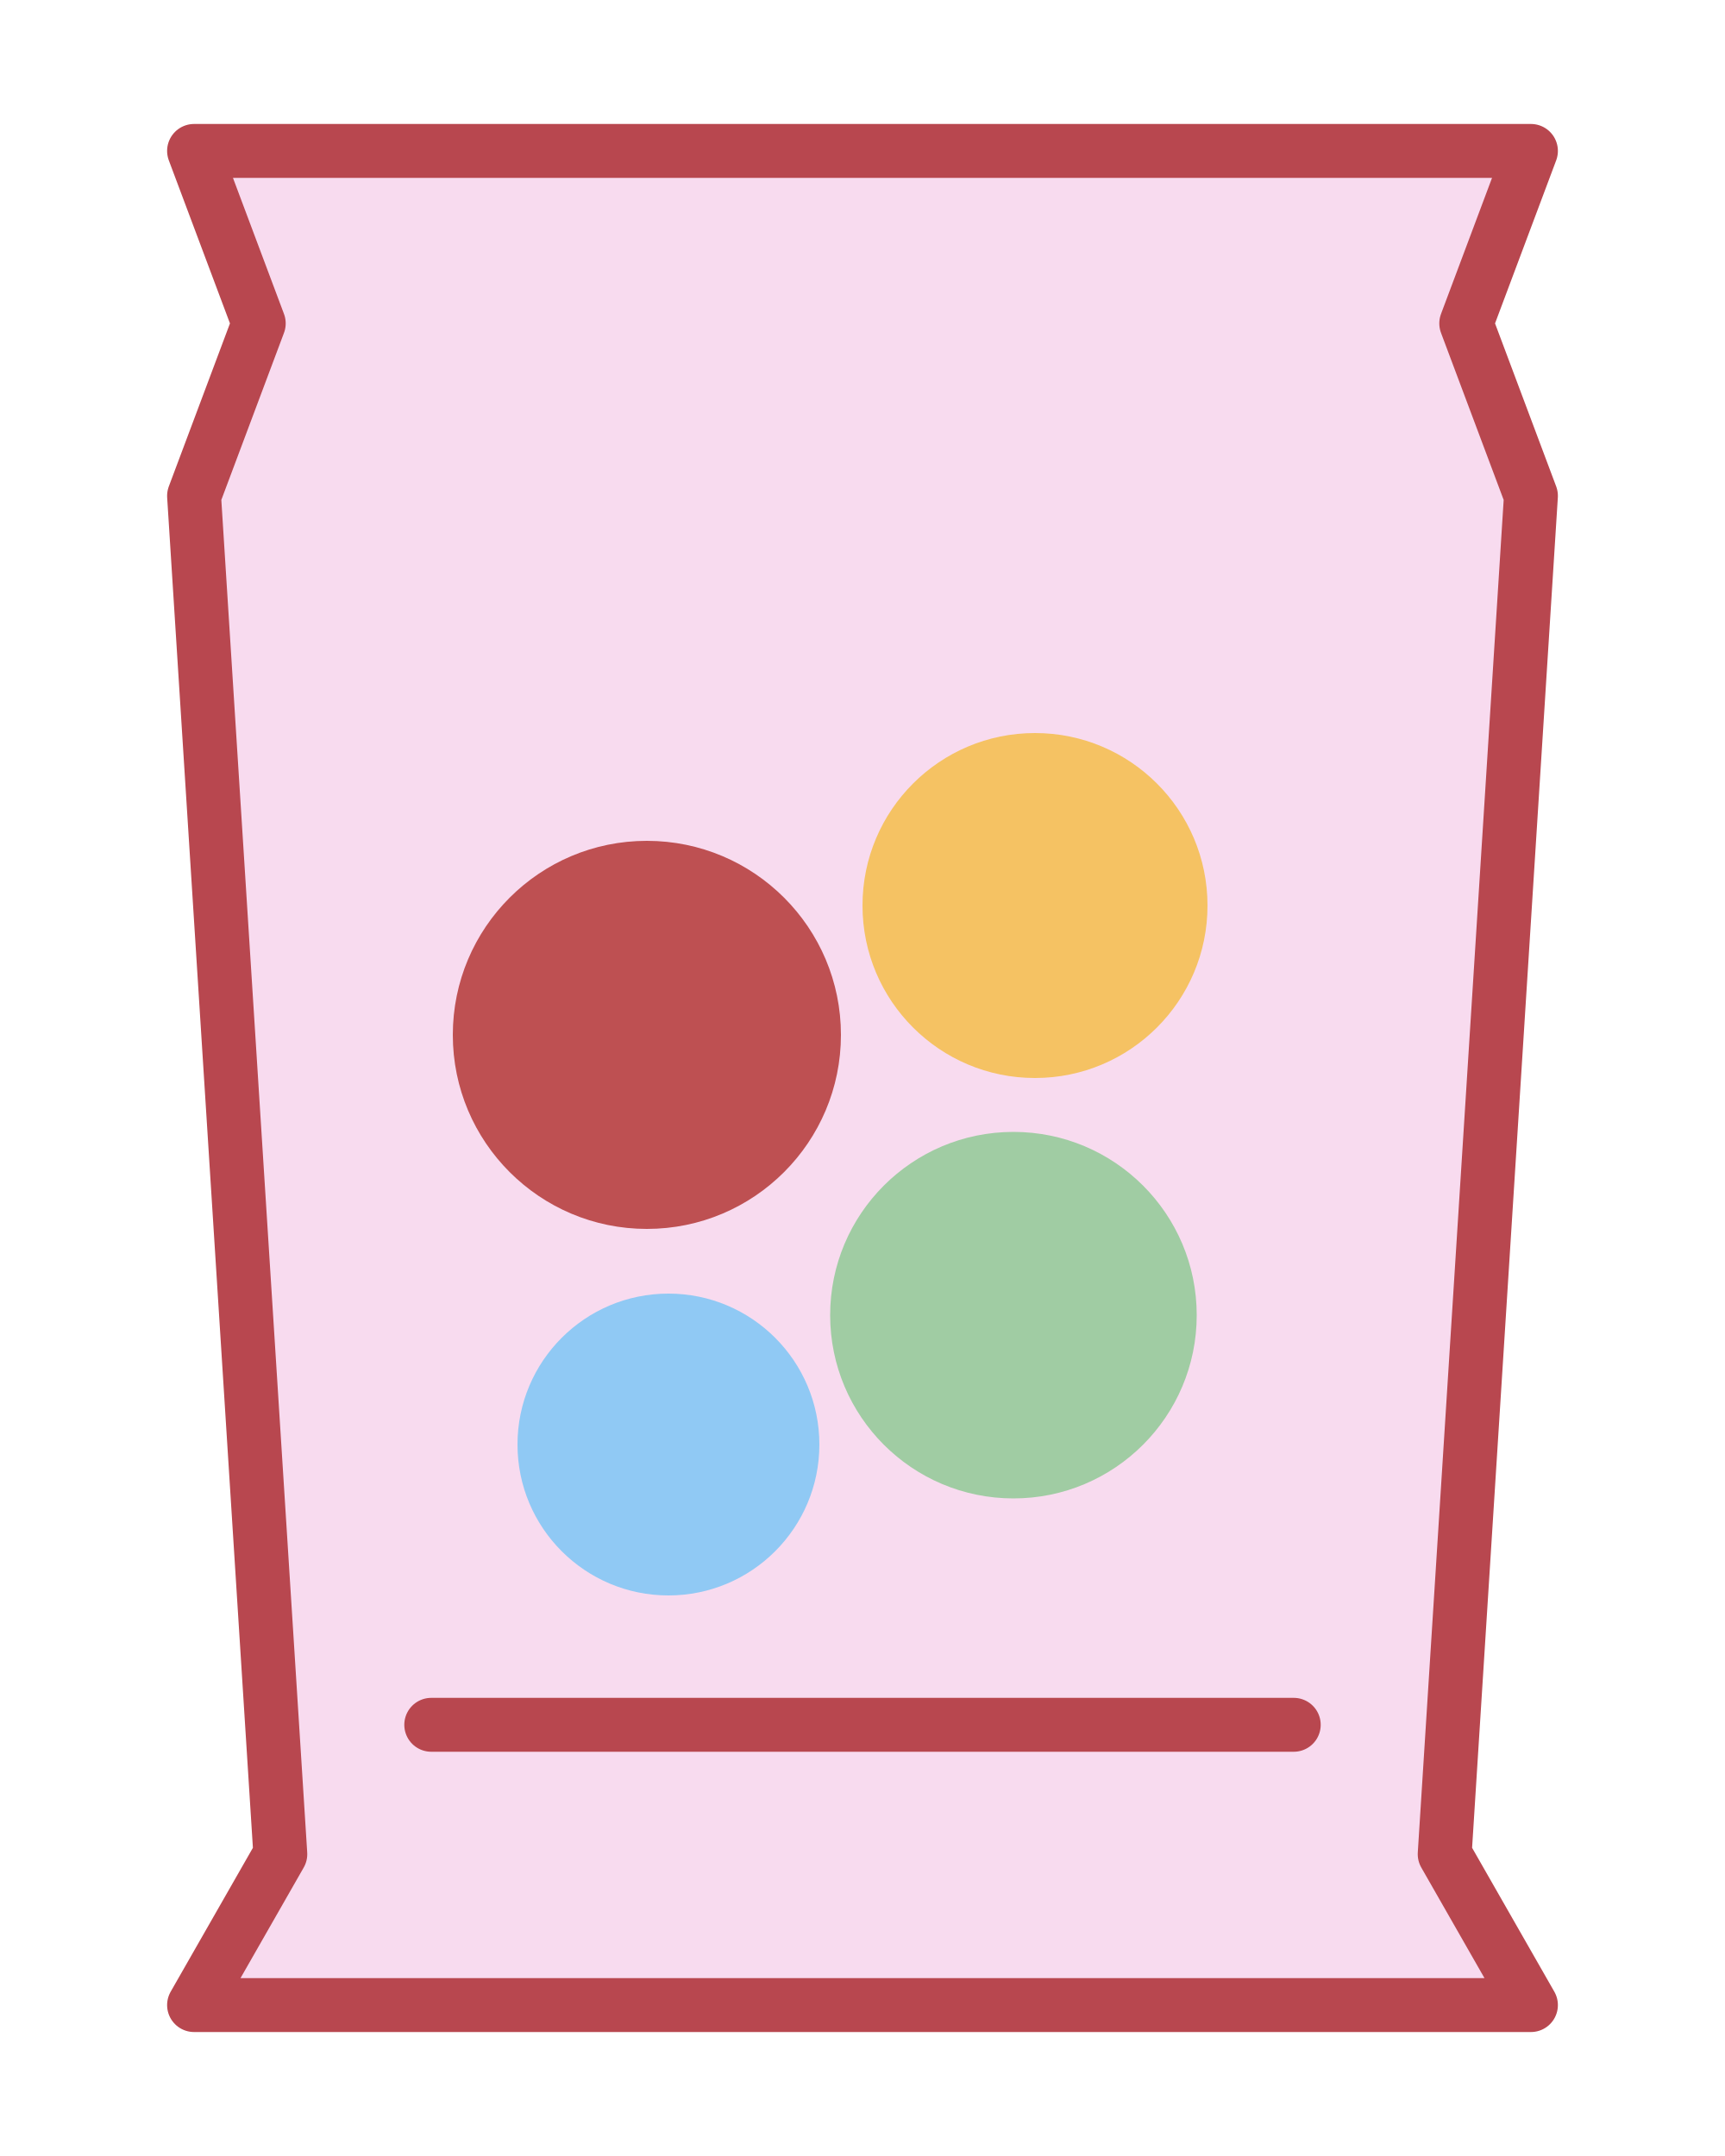
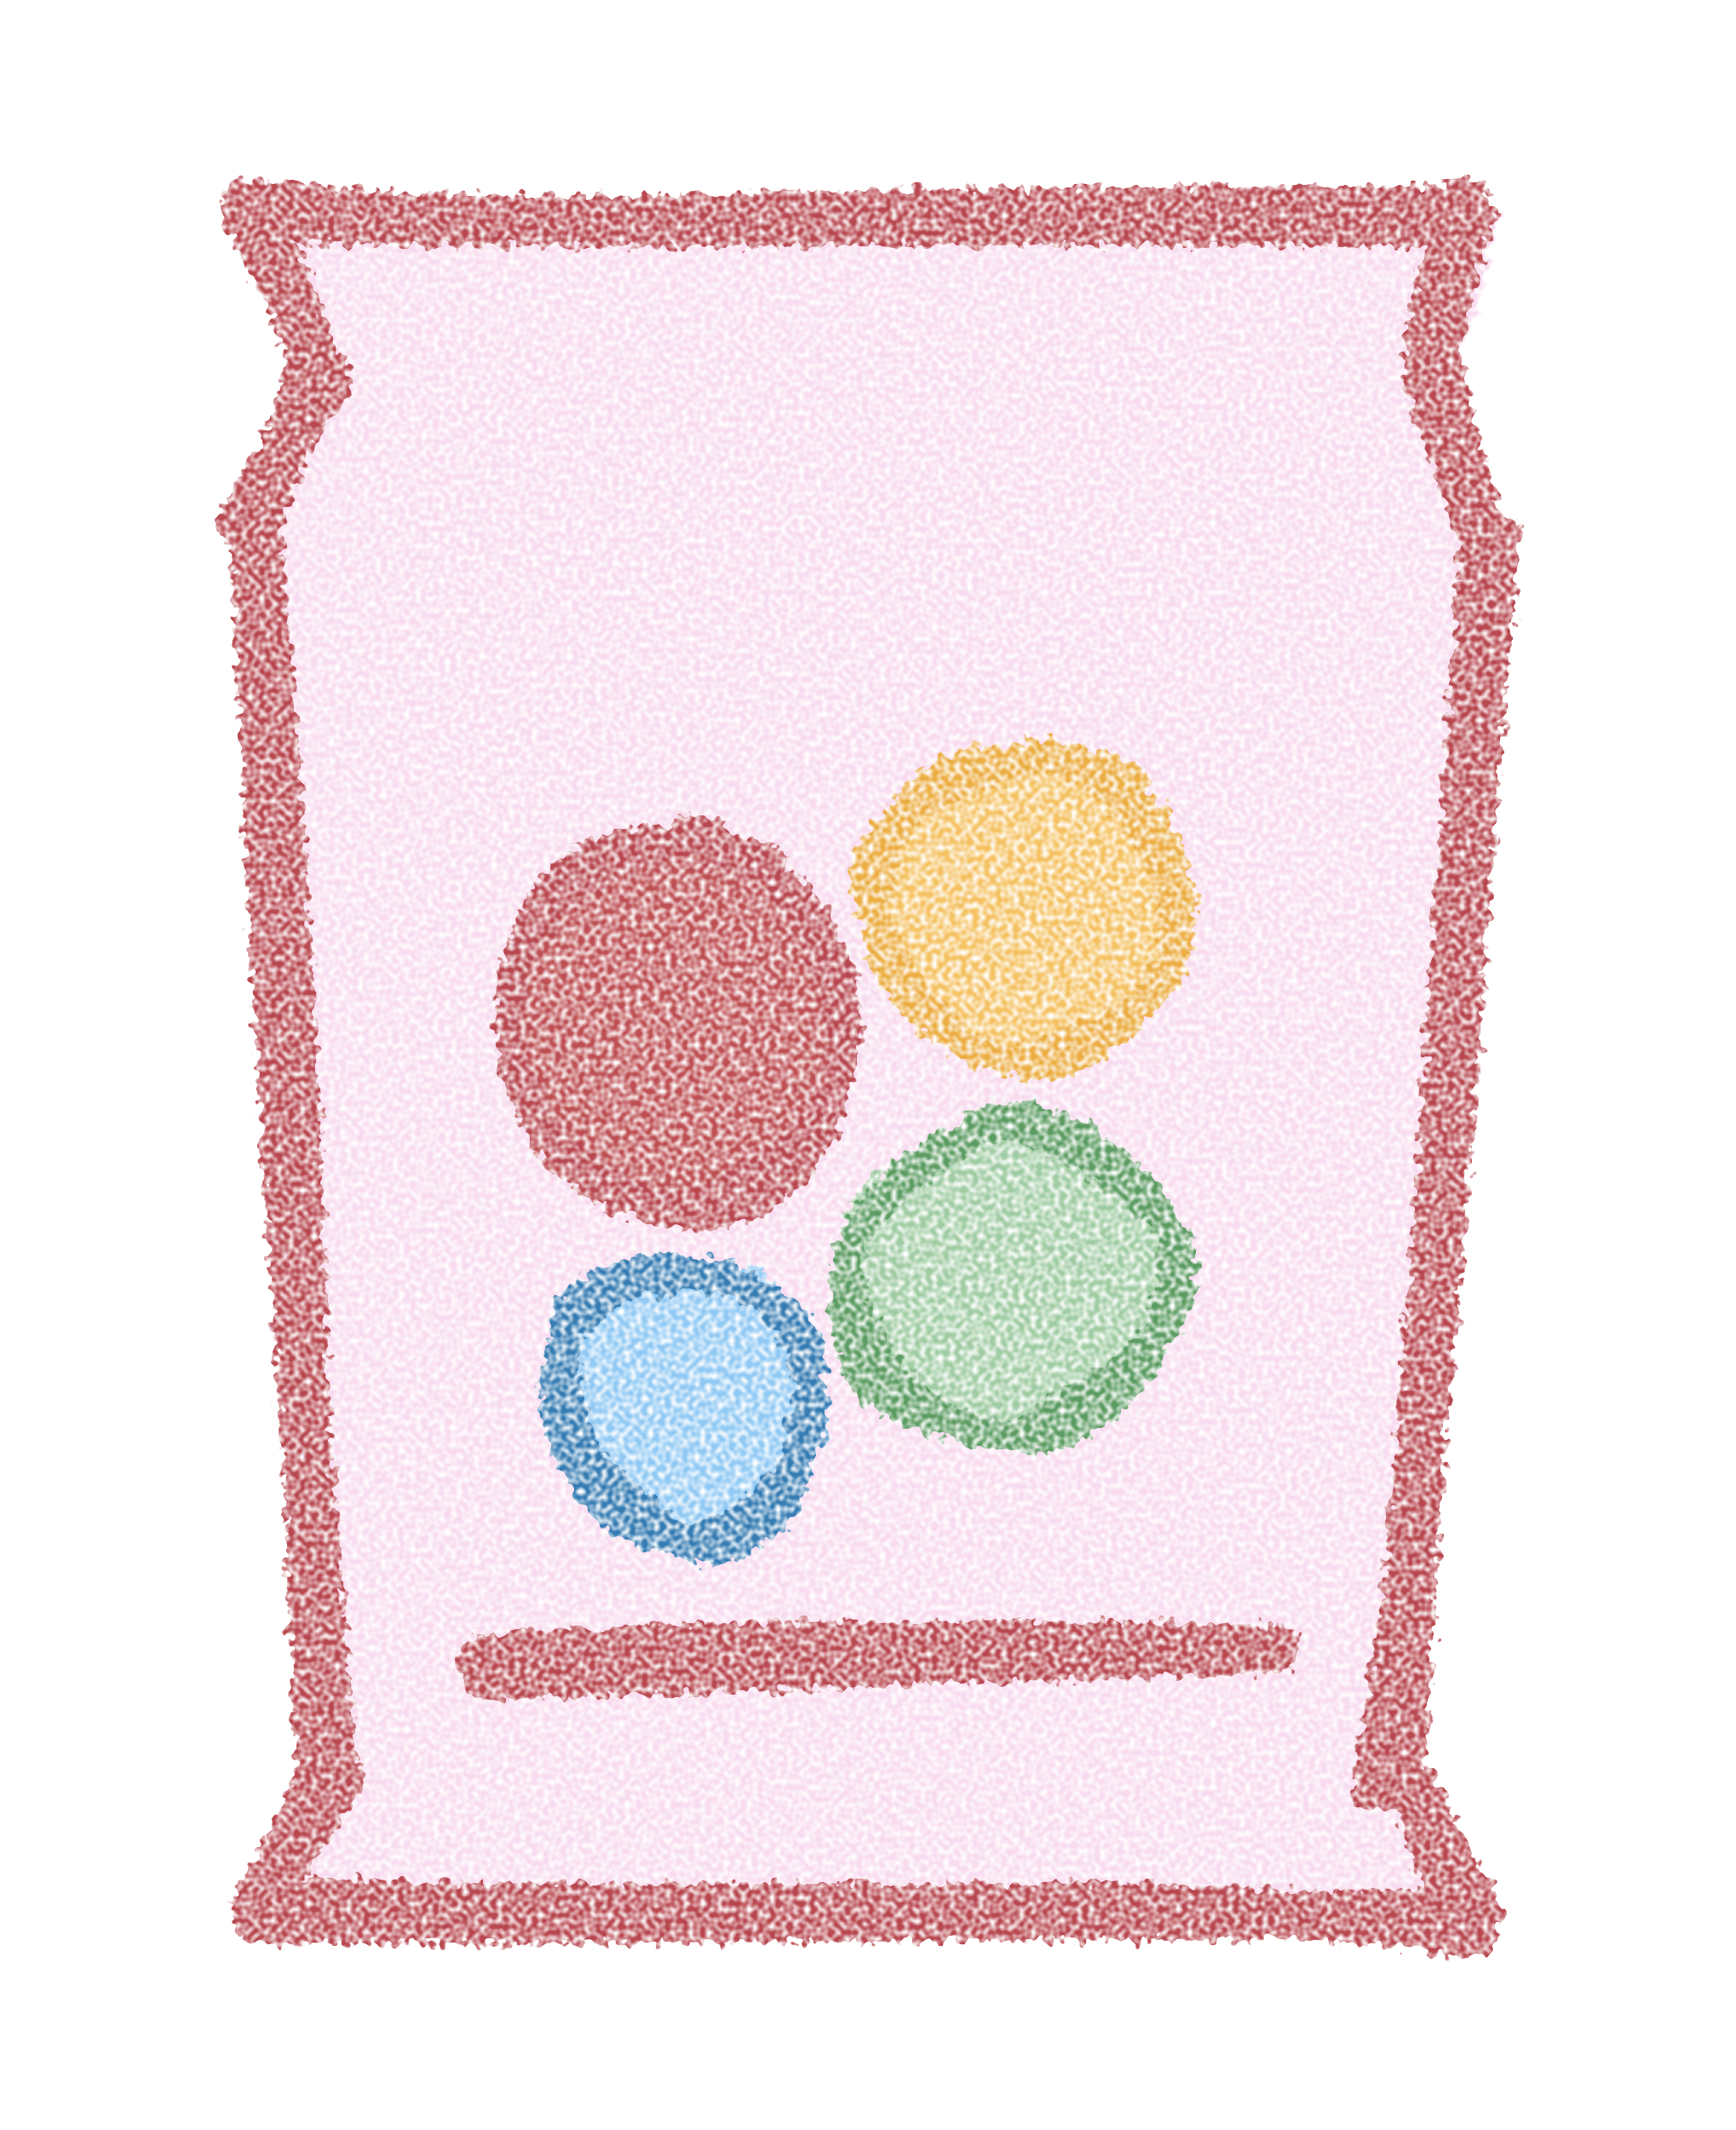
- <svg xmlns="http://www.w3.org/2000/svg" viewBox="0 0 160 200" stroke-linejoin="round" stroke-linecap="round">
-   <path d="M18 14 L142 14 L136 30 L142 46 L134 172 L142 186 L18 186 L26 172 L18 46 L24 30 Z" fill="#f8dbef" stroke="#b8474f" stroke-width="5" />
-   <circle cx="60" cy="96" r="18" fill="#be5052" />
-   <circle cx="96" cy="84" r="16" fill="#f5c263" />
-   <circle cx="94" cy="122" r="17" fill="#a0cca3" />
-   <circle cx="62" cy="134" r="14" fill="#90c9f4" />
-   <path d="M40 160 L120 160" stroke="#b8474f" stroke-width="5" />
+ <svg xmlns="http://www.w3.org/2000/svg" viewBox="-8 -8 176 216" width="176" height="216">
+   <defs>
+     <filter id="crayon" x="-5%" y="-5%" width="110%" height="110%">
+       <feTurbulence type="fractalNoise" baseFrequency="0.9" numOctaves="2" seed="7" result="n" />
+       <feDisplacementMap in="SourceGraphic" in2="n" scale="2.4" xChannelSelector="R" yChannelSelector="G" result="d" />
+       <feTurbulence type="fractalNoise" baseFrequency="1.7" numOctaves="1" seed="3" result="g" />
+       <feColorMatrix in="g" type="matrix" values="0 0 0 0 0  0 0 0 0 0  0 0 0 0 0  0 0 0 -2.2 1.75" result="ga" />
+       <feComposite in="d" in2="ga" operator="in" />
+     </filter>
+   </defs>
+   <g filter="url(#crayon)">
+     <path d="M15.719 11.852 C53.221 16.376, 81.834 17.469, 144.314 13.439 C141.944 20.662, 143.142 22.773, 137.629 32.876 C140.97 39.084, 138.421 40.757, 142.166 48.017 C142.568 90.247, 137.139 133.302, 131.179 175.403 C137.362 173.739, 141.641 182.802, 140.303 184.972 C94.827 186.058, 54.501 187.745, 19.449 182.309 C21.547 182.243, 26.996 178.203, 23.932 172.738 C28.143 142.856, 23.451 123.051, 15.856 42.183 C21.17 40.71, 19.672 32.648, 25.341 31.857 C20.175 25.309, 17.59 20.713, 19.98 14.682" stroke="none" stroke-width="0" fill="#f8dbef" stroke-linecap="round" stroke-linejoin="round" />
+     <path d="M17.019 12.588 C41.817 15.968, 66.437 13.238, 140.87 13.24 M19.087 13.996 C58.352 15.316, 98.767 13.742, 141.157 14.685 M140.278 12.545 C138.849 20.216, 135.999 24.949, 137.256 30.434 M141.136 13.828 C139.224 19.043, 138.058 24.42, 136.819 30.959 M137.764 28.765 C138.987 34.72, 140.712 41.54, 142.432 46.275 M136.907 30.111 C138.506 35.993, 140.84 42.846, 142.908 46.415 M143.724 46.495 C139.619 88.128, 138.068 134.816, 131.839 173.142 M142.472 47.081 C139.63 93.271, 135.772 139.205, 133.983 172.682 M133.606 170.726 C137.891 177.189, 136.553 178.556, 140.214 187.07 M133.983 171.313 C137.012 176.047, 137.992 179.572, 141.993 185.847 M141.27 188.08 C117.14 183.831, 93.246 186.509, 18.919 185.014 M142.076 186.248 C107.78 186.003, 74.746 186.601, 18.159 186.572 M17.97 185.32 C19.989 181.971, 22.562 177.414, 24.314 172.487 M18.75 186.423 C20.792 180.255, 24.327 175.791, 26.482 172.227 M24.687 172.541 C22.221 134.796, 22.761 94.253, 18.123 47.639 M25.725 171.357 C23.601 145.559, 21.251 121.562, 17.799 45.272 M16.543 44.478 C19.037 41.573, 19.61 39.119, 25.071 29.9 M17.571 46.744 C19.038 40.612, 21.861 37.155, 23.04 30.094 M25.035 31.149 C22.038 26.264, 21.599 18.823, 16.92 13.323 M23.644 29.443 C23.396 25.764, 22.001 22.901, 17.065 13.913" stroke="#b8474f" stroke-width="5" fill="none" stroke-linecap="round" stroke-linejoin="round" />
+     <path d="M68.292 80.627 C71.423 82.286, 74.221 85.308, 75.373 88.939 C76.526 92.571, 76.492 98.663, 75.208 102.415 C73.923 106.167, 70.7 109.553, 67.664 111.452 C64.628 113.352, 60.501 114.535, 56.994 113.812 C53.487 113.088, 48.883 109.933, 46.624 107.11 C44.366 104.288, 43.305 100.871, 43.444 96.877 C43.582 92.882, 45.077 86.481, 47.456 83.144 C49.835 79.806, 53.094 76.297, 57.719 76.85 C62.344 77.403, 72.251 83.58, 75.207 86.464 C78.163 89.348, 75.779 94.25, 75.457 94.153 M66.076 77.535 C69.538 78.348, 73.488 80.888, 75.323 84.703 C77.159 88.519, 77.908 96.108, 77.091 100.429 C76.274 104.749, 73.066 107.95, 70.422 110.628 C67.778 113.305, 64.918 116.441, 61.227 116.492 C57.536 116.543, 51.103 113.66, 48.276 110.934 C45.45 108.208, 44.505 104.137, 44.269 100.138 C44.033 96.138, 45.253 90.533, 46.859 86.938 C48.466 83.344, 50.9 79.974, 53.905 78.573 C56.91 77.171, 62.852 78.843, 64.89 78.532 C66.929 78.22, 66.163 76.245, 66.139 76.702" stroke="none" stroke-width="0" fill="#be5052" stroke-linecap="round" stroke-linejoin="round" />
+     <path d="M68.348 79.011 C71.428 80.745, 74.546 86.225, 75.925 90.067 C77.305 93.91, 77.976 98.511, 76.625 102.066 C75.274 105.621, 71.153 109.397, 67.817 111.396 C64.482 113.395, 59.946 114.721, 56.614 114.06 C53.282 113.4, 49.984 110.426, 47.825 107.434 C45.666 104.441, 43.775 100.152, 43.661 96.105 C43.546 92.058, 45.007 86.274, 47.14 83.151 C49.274 80.029, 52.694 78.062, 56.461 77.37 C60.228 76.679, 67.78 78.582, 69.741 79.003 C71.701 79.423, 68.668 79.64, 68.224 79.893 M61.55 76.189 C64.875 76.427, 71.208 80.773, 73.912 84.102 C76.617 87.43, 77.877 91.825, 77.777 96.159 C77.676 100.494, 75.761 106.917, 73.309 110.11 C70.856 113.304, 66.599 115.207, 63.063 115.32 C59.527 115.432, 55.098 112.855, 52.093 110.786 C49.088 108.717, 46.278 106.495, 45.032 102.905 C43.786 99.315, 43.316 93.01, 44.619 89.245 C45.923 85.481, 50.005 82.258, 52.853 80.318 C55.702 78.377, 59.719 77.869, 61.709 77.603 C63.7 77.336, 64.682 78.447, 64.798 78.72" stroke="#b8474f" stroke-width="3" fill="none" stroke-linecap="round" stroke-linejoin="round" />
+     <path d="M95.418 69.797 C98.458 69.428, 102.797 69.947, 105.15 71.786 C107.503 73.624, 108.771 77.75, 109.536 80.827 C110.302 83.905, 110.982 87.533, 109.744 90.252 C108.507 92.97, 104.94 95.684, 102.113 97.138 C99.286 98.592, 95.916 99.836, 92.781 98.977 C89.646 98.117, 85.282 94.845, 83.305 91.982 C81.327 89.118, 80.439 84.744, 80.917 81.798 C81.395 78.851, 83.46 76.646, 86.173 74.303 C88.887 71.96, 95.392 68.728, 97.196 67.742 C99 66.755, 97.066 67.788, 96.997 68.385 M100.537 68.921 C103.325 69.336, 106.515 71.695, 108.145 74.761 C109.776 77.828, 110.729 84.085, 110.32 87.319 C109.911 90.554, 107.864 92.155, 105.691 94.17 C103.518 96.185, 100.488 99.086, 97.282 99.41 C94.075 99.734, 89.393 98.362, 86.455 96.113 C83.516 93.864, 80.512 89.211, 79.653 85.915 C78.794 82.62, 79.389 78.99, 81.3 76.34 C83.211 73.69, 88.083 70.934, 91.119 70.016 C94.154 69.098, 97.98 70.696, 99.514 70.834 C101.048 70.971, 100.07 70.818, 100.323 70.842" stroke="none" stroke-width="0" fill="#f5c263" stroke-linecap="round" stroke-linejoin="round" />
+     <path d="M100.07 68.95 C103.398 69.401, 106.664 71.894, 108.63 74.62 C110.596 77.345, 111.985 82.129, 111.866 85.304 C111.746 88.479, 110.087 91.223, 107.913 93.668 C105.74 96.112, 102.07 99.402, 98.826 99.97 C95.582 100.538, 91.347 98.916, 88.451 97.076 C85.554 95.237, 82.509 92.179, 81.448 88.936 C80.388 85.693, 80.788 80.82, 82.087 77.621 C83.387 74.421, 85.654 71.023, 89.245 69.738 C92.836 68.454, 100.686 69.524, 103.632 69.913 C106.577 70.302, 107.307 71.855, 106.917 72.072 M96.833 68.339 C100.01 68.372, 103.141 70.698, 105.402 72.921 C107.663 75.145, 109.651 78.536, 110.4 81.681 C111.149 84.826, 111.578 89.103, 109.896 91.792 C108.214 94.481, 103.338 96.632, 100.306 97.813 C97.275 98.993, 94.446 99.964, 91.707 98.876 C88.967 97.788, 85.864 94.376, 83.87 91.284 C81.875 88.192, 79.44 83.307, 79.742 80.325 C80.045 77.344, 83.008 75.298, 85.687 73.395 C88.366 71.492, 94.129 69.526, 95.814 68.907 C97.499 68.287, 95.596 69.696, 95.799 69.68" stroke="#ecad43" stroke-width="3" fill="none" stroke-linecap="round" stroke-linejoin="round" />
+     <path d="M100.362 108.032 C103.371 109.165, 106.277 111.054, 107.963 114.009 C109.65 116.964, 111.137 122.064, 110.482 125.765 C109.828 129.466, 107.13 134.187, 104.037 136.216 C100.943 138.245, 95.609 138.503, 91.919 137.938 C88.23 137.373, 84.031 135.292, 81.901 132.828 C79.77 130.365, 79.394 126.361, 79.136 123.157 C78.878 119.952, 78.751 116.403, 80.353 113.602 C81.955 110.8, 84.78 107.32, 88.748 106.346 C92.716 105.373, 101.492 107.049, 104.162 107.76 C106.832 108.471, 104.969 110.195, 104.769 110.612 M97.912 105.666 C101.158 106.522, 107.099 109.07, 108.838 112.288 C110.576 115.507, 109.011 121.212, 108.341 124.975 C107.671 128.737, 106.978 132.821, 104.82 134.864 C102.661 136.908, 98.718 137.194, 95.391 137.235 C92.064 137.276, 87.805 136.967, 84.858 135.109 C81.912 133.25, 78.737 129.707, 77.713 126.083 C76.69 122.459, 76.782 116.566, 78.715 113.365 C80.649 110.165, 85.682 108.265, 89.313 106.878 C92.945 105.491, 99.154 105.027, 100.503 105.044 C101.851 105.062, 97.464 106.739, 97.403 106.983" stroke="none" stroke-width="0" fill="#a0cca3" stroke-linecap="round" stroke-linejoin="round" />
+     <path d="M92.037 105.759 C95.117 105.181, 99.211 105.807, 102.283 107.701 C105.356 109.594, 109.428 113.609, 110.474 117.118 C111.519 120.626, 110.19 125.436, 108.555 128.752 C106.921 132.068, 103.739 135.661, 100.667 137.014 C97.595 138.366, 93.592 137.689, 90.121 136.868 C86.651 136.046, 81.888 134.874, 79.844 132.084 C77.8 129.295, 77.228 123.629, 77.857 120.129 C78.486 116.629, 80.75 113.557, 83.617 111.083 C86.484 108.609, 92.828 105.944, 95.058 105.283 C97.287 104.621, 97.251 106.841, 96.991 107.114 M90.87 106.13 C93.799 105.437, 97.218 106.941, 100.539 108.749 C103.86 110.557, 109.152 114.083, 110.794 116.979 C112.436 119.874, 112.164 123.188, 110.39 126.123 C108.616 129.058, 103.16 132.704, 100.151 134.588 C97.142 136.472, 95.261 137.964, 92.336 137.428 C89.41 136.892, 84.974 134.259, 82.596 131.373 C80.218 128.487, 78.06 123.213, 78.067 120.115 C78.073 117.017, 80.294 115.162, 82.636 112.785 C84.979 110.408, 90.487 106.92, 92.123 105.851 C93.758 104.781, 92.738 106.025, 92.451 106.368" stroke="#5c9c62" stroke-width="3" fill="none" stroke-linecap="round" stroke-linejoin="round" />
+     <path d="M60.258 121.472 C63.161 120.909, 66.589 120.709, 69.041 122.099 C71.493 123.49, 74.194 127.167, 74.97 129.813 C75.746 132.46, 74.535 135.353, 73.695 137.978 C72.855 140.603, 72.208 143.911, 69.929 145.563 C67.65 147.215, 62.95 148.312, 60.019 147.89 C57.089 147.467, 54.364 145.225, 52.348 143.029 C50.332 140.833, 48.133 137.773, 47.922 134.713 C47.711 131.653, 48.799 127.127, 51.081 124.669 C53.364 122.211, 59.825 120.481, 61.618 119.965 C63.411 119.449, 61.844 121.304, 61.839 121.572 M67.562 120.075 C69.947 120.6, 71.457 123.181, 72.876 125.849 C74.296 128.517, 76.32 133.183, 76.079 136.081 C75.839 138.978, 73.549 141.138, 71.432 143.234 C69.316 145.329, 66.019 148.348, 63.379 148.654 C60.739 148.961, 57.911 147.18, 55.592 145.072 C53.273 142.965, 50.487 139.154, 49.465 136.01 C48.442 132.867, 48.456 128.661, 49.455 126.212 C50.455 123.764, 52.56 122.296, 55.461 121.322 C58.363 120.348, 64.979 120.47, 66.866 120.369 C68.753 120.268, 67.137 120.313, 66.782 120.716" stroke="none" stroke-width="0" fill="#90c9f4" stroke-linecap="round" stroke-linejoin="round" />
+     <path d="M57.339 121.621 C59.561 120.659, 63.395 120.669, 65.855 121.576 C68.315 122.483, 70.673 124.634, 72.097 127.063 C73.522 129.492, 74.778 133.386, 74.403 136.149 C74.027 138.912, 71.829 141.685, 69.846 143.64 C67.864 145.595, 65.1 147.507, 62.509 147.879 C59.918 148.25, 56.607 147.753, 54.3 145.867 C51.994 143.98, 49.444 139.641, 48.67 136.56 C47.896 133.478, 48.046 130.009, 49.656 127.376 C51.266 124.743, 56.735 121.756, 58.331 120.762 C59.927 119.769, 59.392 121.185, 59.231 121.413 M59.343 122.12 C61.777 120.949, 64.825 121.437, 67.247 122.408 C69.668 123.38, 72.847 125.577, 73.871 127.947 C74.895 130.318, 73.85 133.758, 73.391 136.632 C72.932 139.507, 72.776 143.107, 71.117 145.194 C69.459 147.282, 66.229 149.601, 63.44 149.158 C60.65 148.714, 56.52 144.537, 54.38 142.535 C52.24 140.532, 51.408 140.01, 50.599 137.142 C49.79 134.274, 48.631 128.018, 49.526 125.327 C50.421 122.635, 54.785 121.687, 55.968 120.994 C57.15 120.301, 56.264 121.114, 56.619 121.171" stroke="#367cb3" stroke-width="3" fill="none" stroke-linecap="round" stroke-linejoin="round" />
+     <path d="M41.648 161.83 C55.473 161.675, 69.907 160.709, 121.207 159.196 M40.807 160.367 C57.627 158.77, 76.511 158.521, 119.27 159.264" stroke="#b8474f" stroke-width="5" fill="none" stroke-linecap="round" stroke-linejoin="round" />
+   </g>
</svg>
